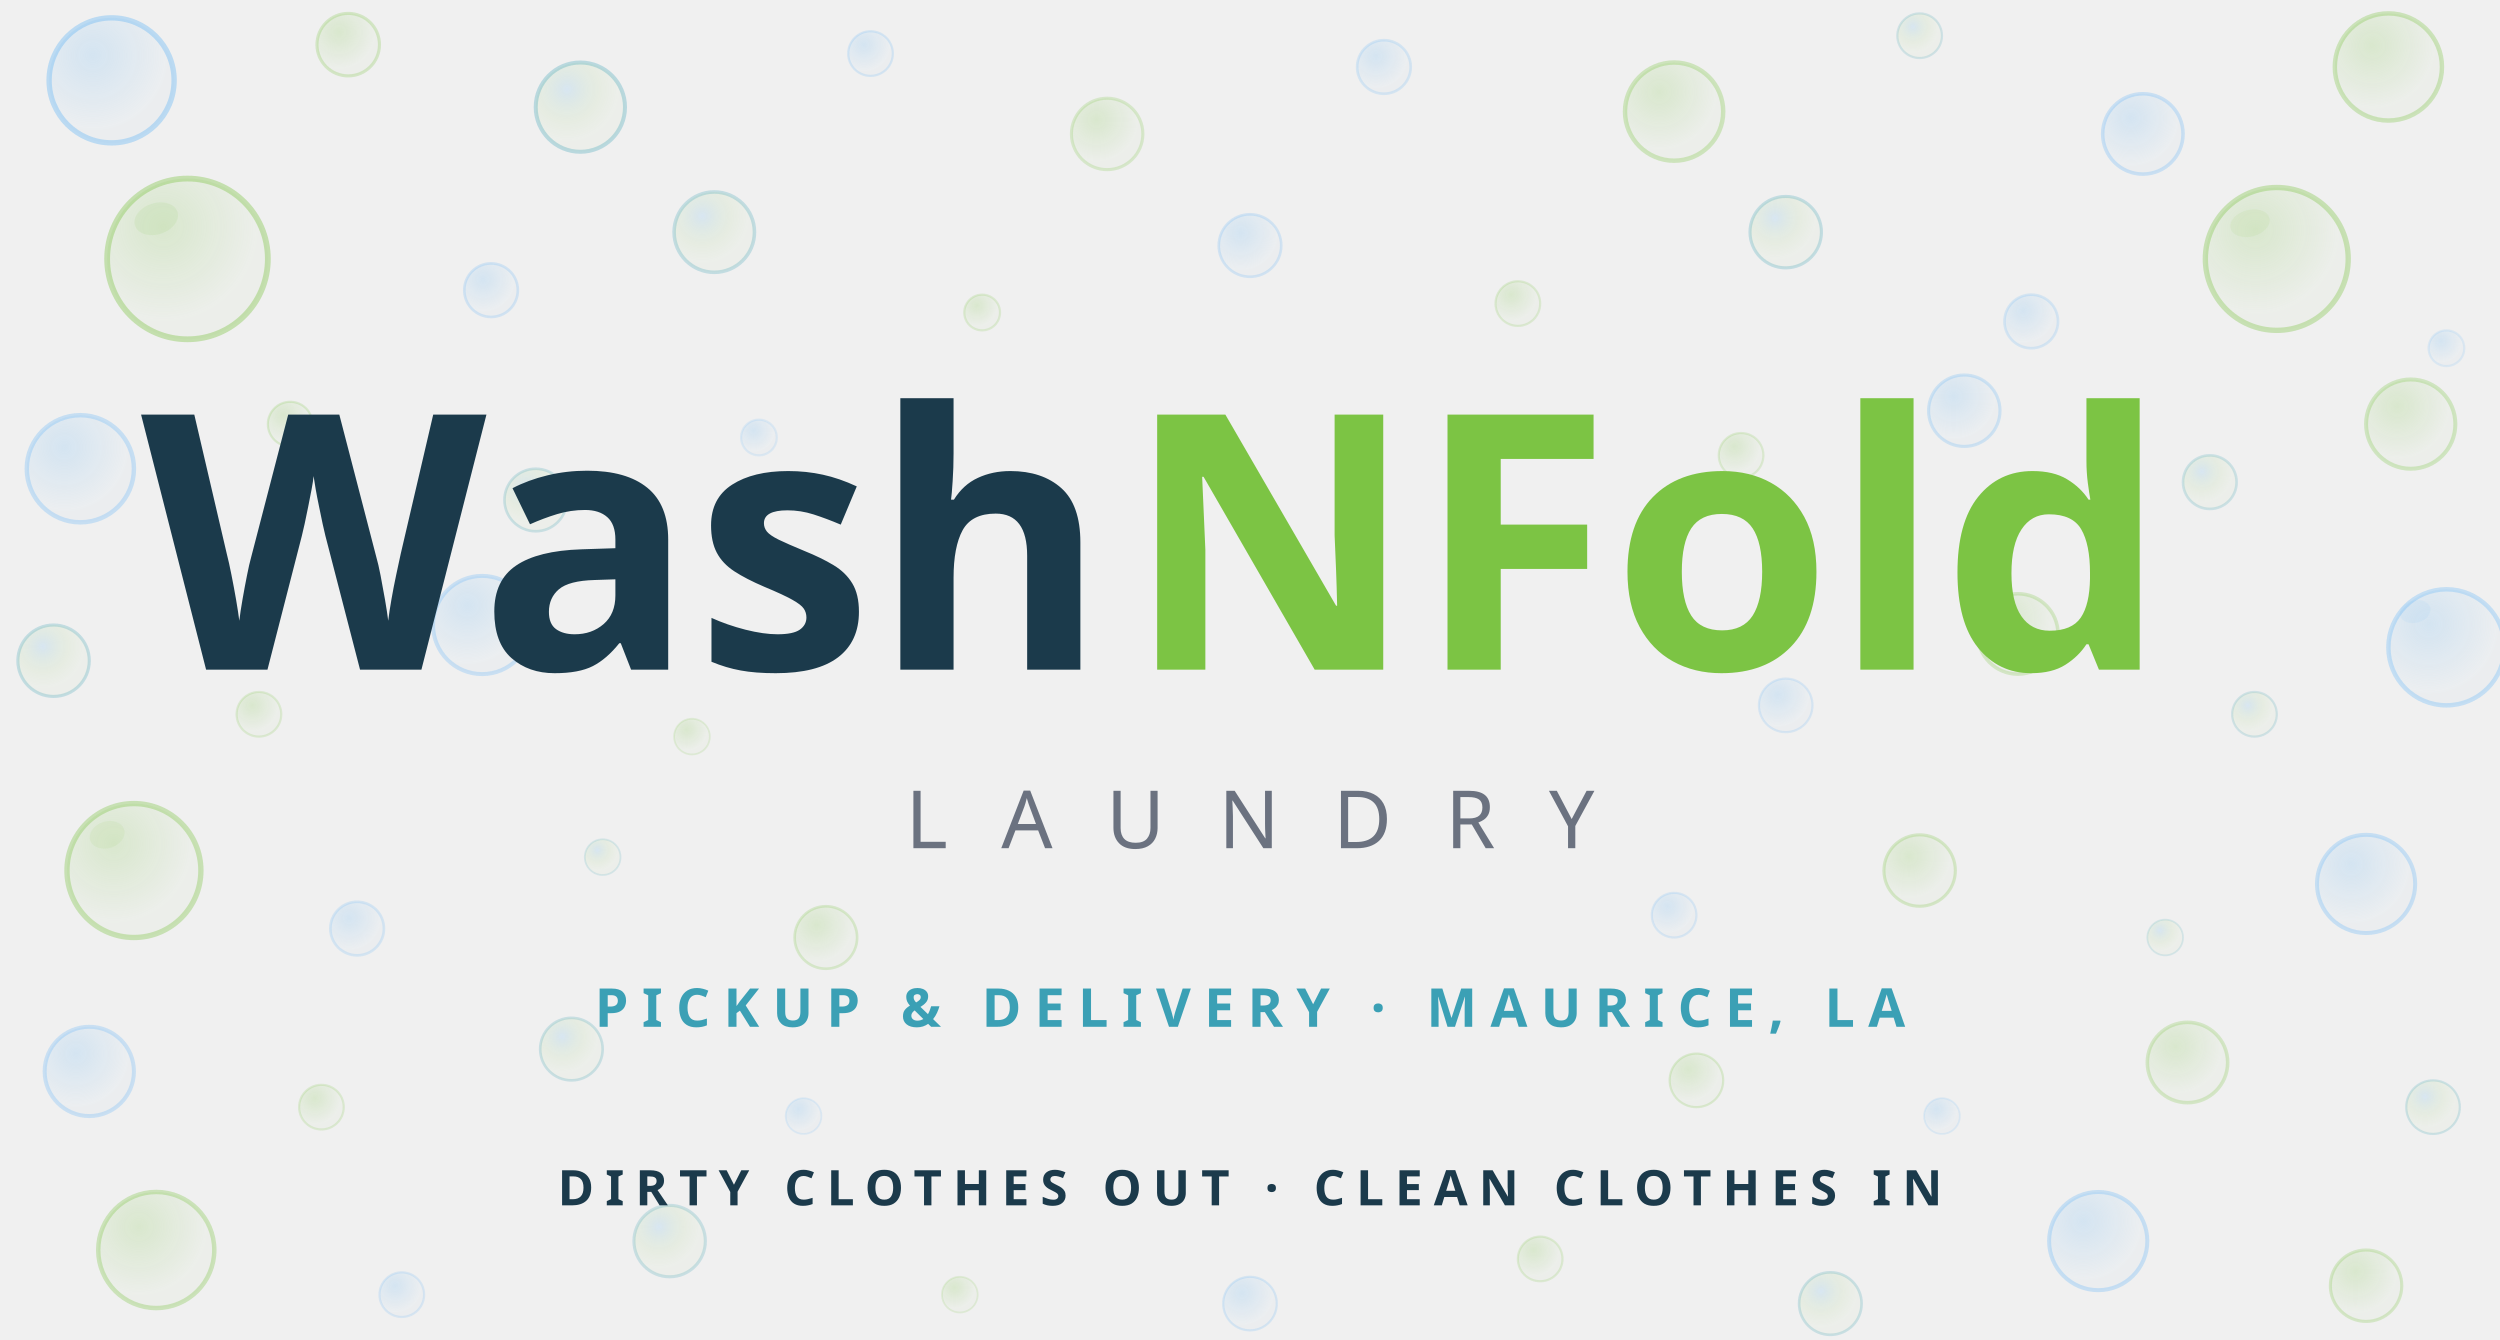
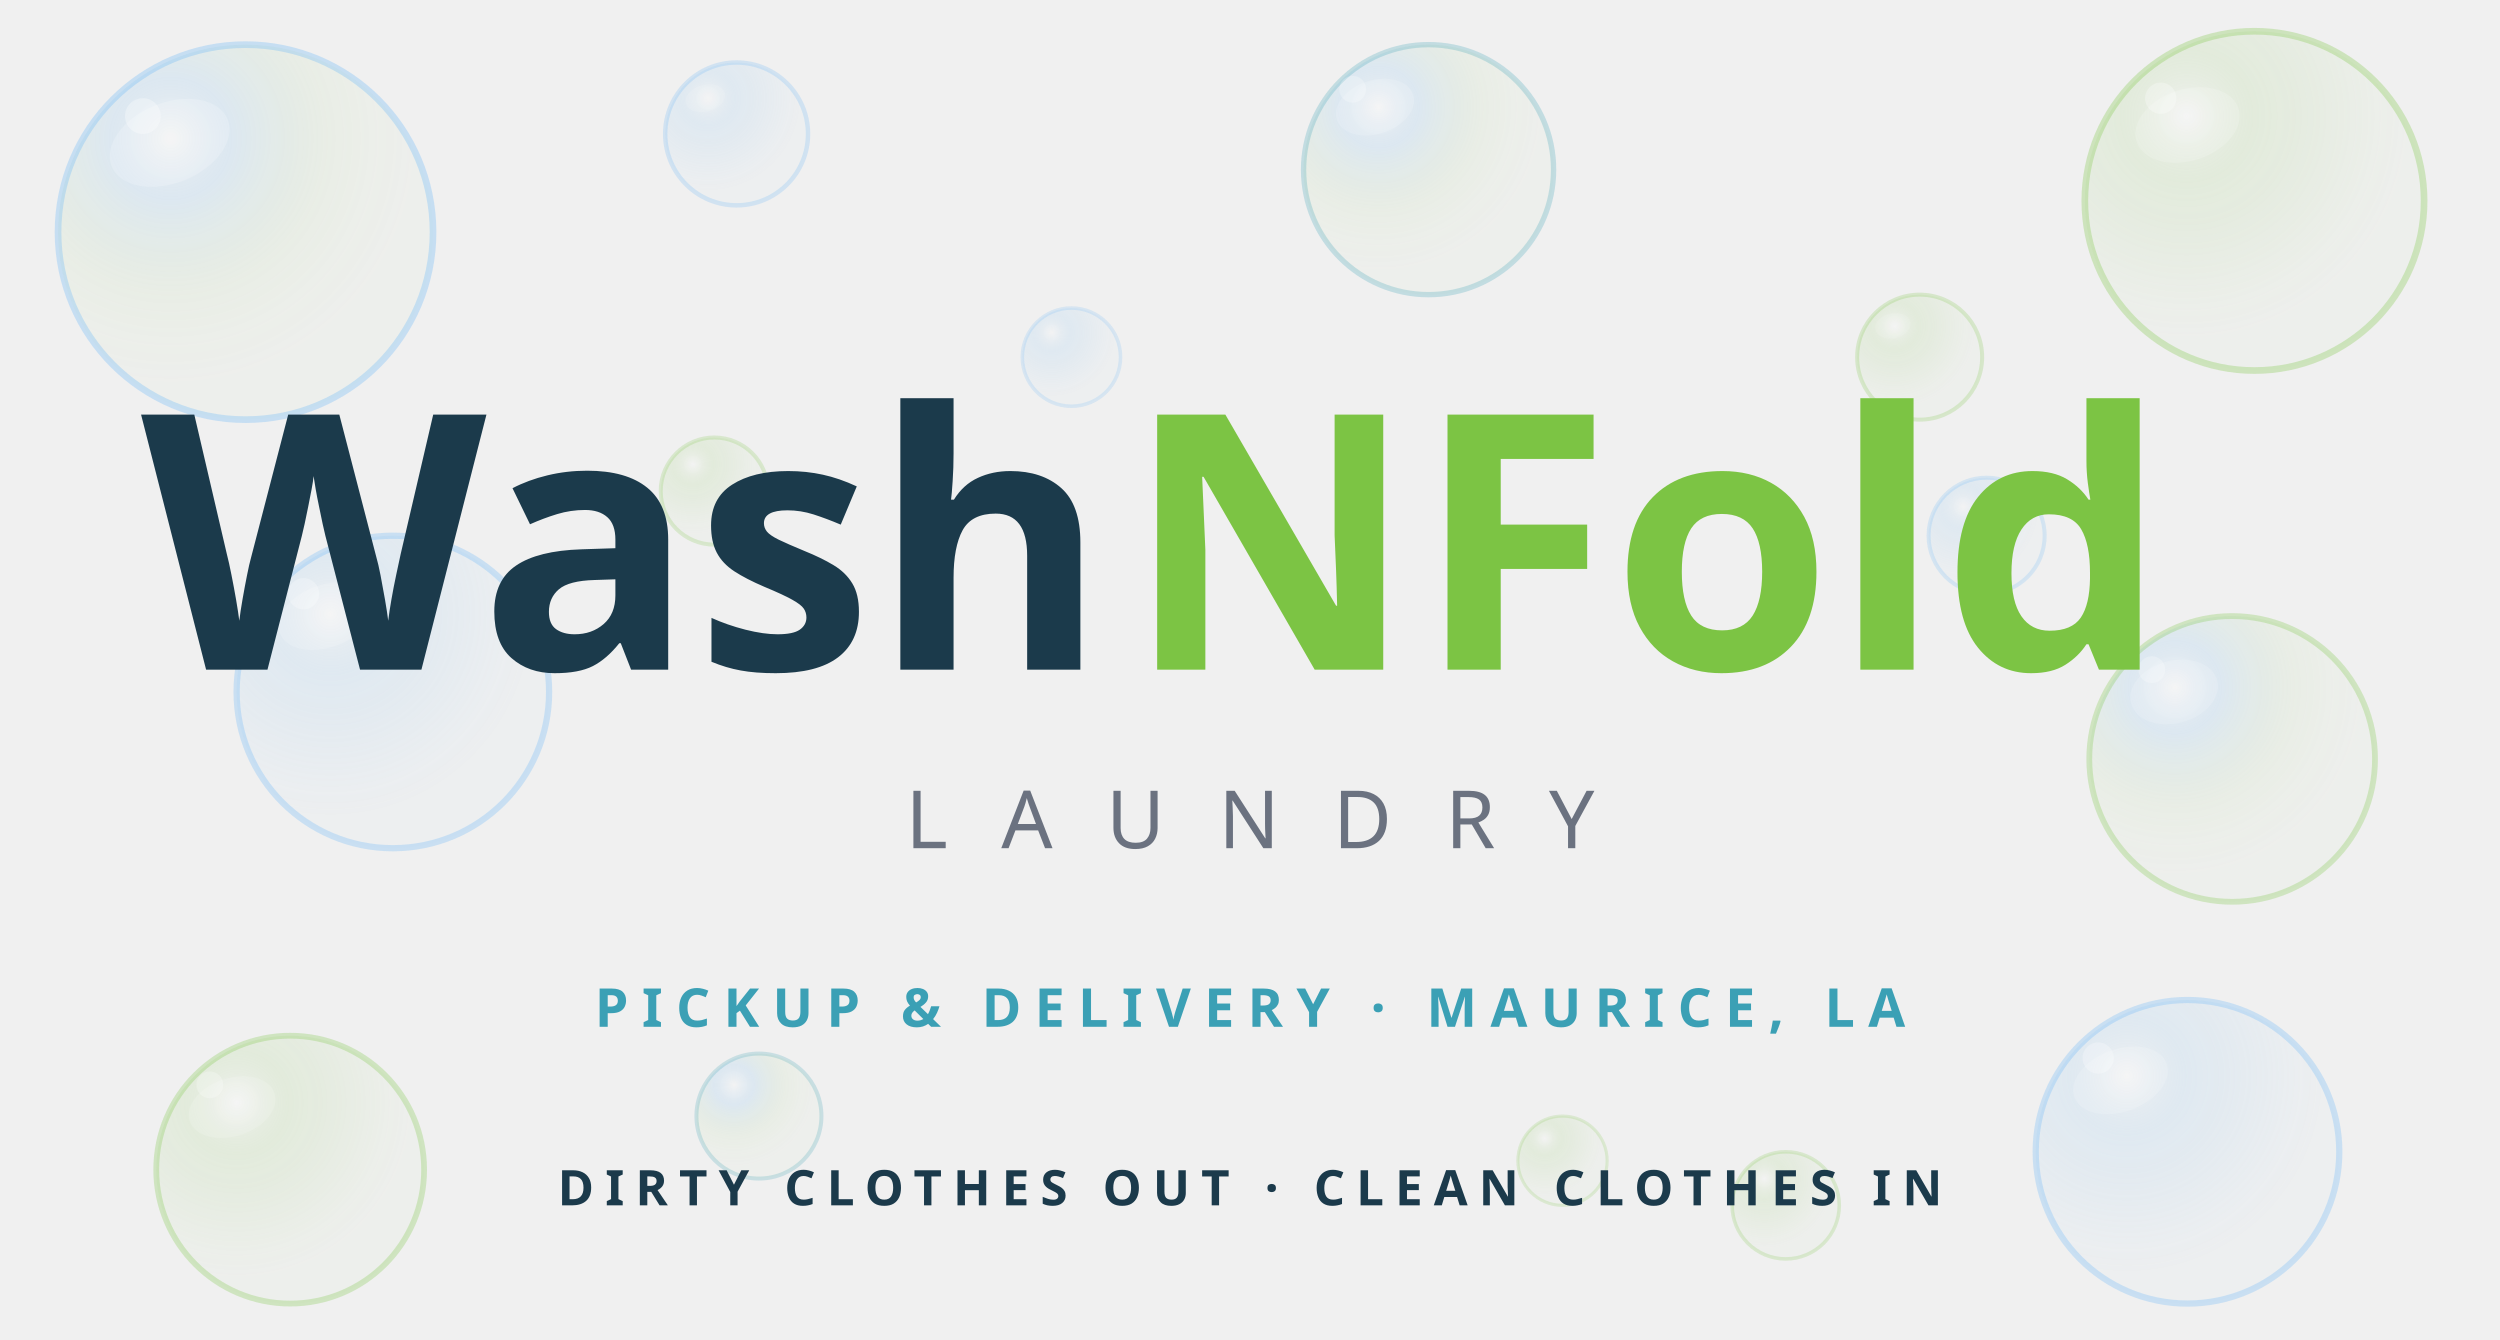
<svg xmlns="http://www.w3.org/2000/svg" viewBox="0 0 560 300" width="560" height="300">
  <defs>
-     <radialGradient id="bb" cx="35%" cy="30%" r="60%">
-       <stop offset="0%" stop-color="#64B5F6" stop-opacity="0.2" />
-       <stop offset="100%" stop-color="#64B5F6" stop-opacity="0.03" />
+     <radialGradient id="glass-a" cx="30%" cy="25%" r="65%">
+       <stop offset="0%" stop-color="#FFFFFF" stop-opacity="0.22" />
+       <stop offset="25%" stop-color="#64B5F6" stop-opacity="0.14" />
+       <stop offset="65%" stop-color="#7CC444" stop-opacity="0.06" />
+       <stop offset="100%" stop-color="#7CC444" stop-opacity="0.02" />
    </radialGradient>
-     <radialGradient id="bg" cx="35%" cy="30%" r="60%">
-       <stop offset="0%" stop-color="#7CC444" stop-opacity="0.2" />
-       <stop offset="100%" stop-color="#7CC444" stop-opacity="0.03" />
+     <radialGradient id="glass-b" cx="30%" cy="25%" r="65%">
+       <stop offset="0%" stop-color="#FFFFFF" stop-opacity="0.2" />
+       <stop offset="30%" stop-color="#64B5F6" stop-opacity="0.12" />
+       <stop offset="100%" stop-color="#64B5F6" stop-opacity="0.02" />
    </radialGradient>
-     <radialGradient id="bm" cx="35%" cy="30%" r="60%">
-       <stop offset="0%" stop-color="#64B5F6" stop-opacity="0.18" />
-       <stop offset="60%" stop-color="#7CC444" stop-opacity="0.08" />
-       <stop offset="100%" stop-color="#7CC444" stop-opacity="0.03" />
+     <radialGradient id="glass-g" cx="30%" cy="25%" r="65%">
+       <stop offset="0%" stop-color="#FFFFFF" stop-opacity="0.2" />
+       <stop offset="30%" stop-color="#7CC444" stop-opacity="0.12" />
+       <stop offset="100%" stop-color="#7CC444" stop-opacity="0.02" />
    </radialGradient>
  </defs>
-   <circle cx="25" cy="18" r="14" fill="url(#bb)" stroke="#64B5F6" stroke-width="1.2" stroke-opacity="0.38" />
-   <circle cx="78" cy="10" r="7" fill="url(#bg)" stroke="#7CC444" stroke-width="0.7" stroke-opacity="0.25" />
-   <circle cx="130" cy="24" r="10" fill="url(#bm)" stroke="#3BA0B5" stroke-width="0.9" stroke-opacity="0.3" />
-   <circle cx="195" cy="12" r="5" fill="url(#bb)" stroke="#64B5F6" stroke-width="0.5" stroke-opacity="0.2" />
-   <circle cx="248" cy="30" r="8" fill="url(#bg)" stroke="#7CC444" stroke-width="0.7" stroke-opacity="0.22" />
-   <circle cx="310" cy="15" r="6" fill="url(#bb)" stroke="#64B5F6" stroke-width="0.6" stroke-opacity="0.2" />
-   <circle cx="375" cy="25" r="11" fill="url(#bg)" stroke="#7CC444" stroke-width="1" stroke-opacity="0.3" />
-   <circle cx="430" cy="8" r="5" fill="url(#bm)" stroke="#3BA0B5" stroke-width="0.5" stroke-opacity="0.18" />
-   <circle cx="480" cy="30" r="9" fill="url(#bb)" stroke="#64B5F6" stroke-width="0.8" stroke-opacity="0.28" />
-   <circle cx="535" cy="15" r="12" fill="url(#bg)" stroke="#7CC444" stroke-width="1" stroke-opacity="0.32" />
-   <circle cx="42" cy="58" r="18" fill="url(#bg)" stroke="#7CC444" stroke-width="1.3" stroke-opacity="0.38" />
-   <ellipse cx="35" cy="49" rx="5" ry="3.5" fill="#7CC444" opacity="0.1" transform="rotate(-18,35,49)" />
-   <circle cx="110" cy="65" r="6" fill="url(#bb)" stroke="#64B5F6" stroke-width="0.6" stroke-opacity="0.22" />
-   <circle cx="160" cy="52" r="9" fill="url(#bm)" stroke="#3BA0B5" stroke-width="0.8" stroke-opacity="0.25" />
-   <circle cx="220" cy="70" r="4" fill="url(#bg)" stroke="#7CC444" stroke-width="0.5" stroke-opacity="0.18" />
-   <circle cx="280" cy="55" r="7" fill="url(#bb)" stroke="#64B5F6" stroke-width="0.6" stroke-opacity="0.22" />
-   <circle cx="340" cy="68" r="5" fill="url(#bg)" stroke="#7CC444" stroke-width="0.5" stroke-opacity="0.18" />
-   <circle cx="400" cy="52" r="8" fill="url(#bm)" stroke="#3BA0B5" stroke-width="0.7" stroke-opacity="0.25" />
-   <circle cx="455" cy="72" r="6" fill="url(#bb)" stroke="#64B5F6" stroke-width="0.6" stroke-opacity="0.2" />
-   <circle cx="510" cy="58" r="16" fill="url(#bg)" stroke="#7CC444" stroke-width="1.2" stroke-opacity="0.35" />
-   <ellipse cx="504" cy="50" rx="4.5" ry="3" fill="#7CC444" opacity="0.08" transform="rotate(-15,504,50)" />
-   <circle cx="548" cy="78" r="4" fill="url(#bb)" stroke="#64B5F6" stroke-width="0.5" stroke-opacity="0.15" />
-   <circle cx="18" cy="105" r="12" fill="url(#bb)" stroke="#64B5F6" stroke-width="1" stroke-opacity="0.3" />
-   <circle cx="65" cy="95" r="5" fill="url(#bg)" stroke="#7CC444" stroke-width="0.5" stroke-opacity="0.2" />
-   <circle cx="120" cy="112" r="7" fill="url(#bm)" stroke="#3BA0B5" stroke-width="0.6" stroke-opacity="0.22" />
-   <circle cx="170" cy="98" r="4" fill="url(#bb)" stroke="#64B5F6" stroke-width="0.5" stroke-opacity="0.15" />
-   <circle cx="390" cy="102" r="5" fill="url(#bg)" stroke="#7CC444" stroke-width="0.5" stroke-opacity="0.18" />
-   <circle cx="440" cy="92" r="8" fill="url(#bb)" stroke="#64B5F6" stroke-width="0.7" stroke-opacity="0.25" />
-   <circle cx="495" cy="108" r="6" fill="url(#bm)" stroke="#3BA0B5" stroke-width="0.6" stroke-opacity="0.2" />
-   <circle cx="540" cy="95" r="10" fill="url(#bg)" stroke="#7CC444" stroke-width="0.9" stroke-opacity="0.28" />
-   <circle cx="12" cy="148" r="8" fill="url(#bm)" stroke="#3BA0B5" stroke-width="0.7" stroke-opacity="0.25" />
-   <circle cx="58" cy="160" r="5" fill="url(#bg)" stroke="#7CC444" stroke-width="0.5" stroke-opacity="0.18" />
-   <circle cx="108" cy="140" r="11" fill="url(#bb)" stroke="#64B5F6" stroke-width="0.9" stroke-opacity="0.28" />
-   <circle cx="155" cy="165" r="4" fill="url(#bg)" stroke="#7CC444" stroke-width="0.4" stroke-opacity="0.15" />
-   <circle cx="400" cy="158" r="6" fill="url(#bb)" stroke="#64B5F6" stroke-width="0.5" stroke-opacity="0.18" />
-   <circle cx="452" cy="142" r="9" fill="url(#bg)" stroke="#7CC444" stroke-width="0.8" stroke-opacity="0.25" />
-   <circle cx="505" cy="160" r="5" fill="url(#bm)" stroke="#3BA0B5" stroke-width="0.5" stroke-opacity="0.18" />
-   <circle cx="548" cy="145" r="13" fill="url(#bb)" stroke="#64B5F6" stroke-width="1" stroke-opacity="0.32" />
-   <ellipse cx="541" cy="137" rx="3.5" ry="2.5" fill="#64B5F6" opacity="0.08" transform="rotate(-15,541,137)" />
-   <circle cx="30" cy="195" r="15" fill="url(#bg)" stroke="#7CC444" stroke-width="1.2" stroke-opacity="0.35" />
-   <ellipse cx="24" cy="187" rx="4" ry="3" fill="#7CC444" opacity="0.08" transform="rotate(-18,24,187)" />
-   <circle cx="80" cy="208" r="6" fill="url(#bb)" stroke="#64B5F6" stroke-width="0.6" stroke-opacity="0.2" />
-   <circle cx="135" cy="192" r="4" fill="url(#bm)" stroke="#3BA0B5" stroke-width="0.4" stroke-opacity="0.15" />
-   <circle cx="185" cy="210" r="7" fill="url(#bg)" stroke="#7CC444" stroke-width="0.6" stroke-opacity="0.22" />
-   <circle cx="375" cy="205" r="5" fill="url(#bb)" stroke="#64B5F6" stroke-width="0.5" stroke-opacity="0.18" />
-   <circle cx="430" cy="195" r="8" fill="url(#bg)" stroke="#7CC444" stroke-width="0.7" stroke-opacity="0.25" />
-   <circle cx="485" cy="210" r="4" fill="url(#bm)" stroke="#3BA0B5" stroke-width="0.4" stroke-opacity="0.15" />
-   <circle cx="530" cy="198" r="11" fill="url(#bb)" stroke="#64B5F6" stroke-width="0.9" stroke-opacity="0.3" />
-   <circle cx="20" cy="240" r="10" fill="url(#bb)" stroke="#64B5F6" stroke-width="0.9" stroke-opacity="0.28" />
-   <circle cx="72" cy="248" r="5" fill="url(#bg)" stroke="#7CC444" stroke-width="0.5" stroke-opacity="0.18" />
-   <circle cx="128" cy="235" r="7" fill="url(#bm)" stroke="#3BA0B5" stroke-width="0.6" stroke-opacity="0.22" />
-   <circle cx="180" cy="250" r="4" fill="url(#bb)" stroke="#64B5F6" stroke-width="0.4" stroke-opacity="0.15" />
-   <circle cx="380" cy="242" r="6" fill="url(#bg)" stroke="#7CC444" stroke-width="0.5" stroke-opacity="0.2" />
-   <circle cx="435" cy="250" r="4" fill="url(#bb)" stroke="#64B5F6" stroke-width="0.4" stroke-opacity="0.15" />
-   <circle cx="490" cy="238" r="9" fill="url(#bg)" stroke="#7CC444" stroke-width="0.8" stroke-opacity="0.25" />
-   <circle cx="545" cy="248" r="6" fill="url(#bm)" stroke="#3BA0B5" stroke-width="0.5" stroke-opacity="0.2" />
-   <circle cx="35" cy="280" r="13" fill="url(#bg)" stroke="#7CC444" stroke-width="1" stroke-opacity="0.32" />
-   <circle cx="90" cy="290" r="5" fill="url(#bb)" stroke="#64B5F6" stroke-width="0.5" stroke-opacity="0.18" />
-   <circle cx="150" cy="278" r="8" fill="url(#bm)" stroke="#3BA0B5" stroke-width="0.7" stroke-opacity="0.22" />
-   <circle cx="215" cy="290" r="4" fill="url(#bg)" stroke="#7CC444" stroke-width="0.4" stroke-opacity="0.15" />
-   <circle cx="280" cy="292" r="6" fill="url(#bb)" stroke="#64B5F6" stroke-width="0.5" stroke-opacity="0.2" />
-   <circle cx="345" cy="282" r="5" fill="url(#bg)" stroke="#7CC444" stroke-width="0.5" stroke-opacity="0.18" />
-   <circle cx="410" cy="292" r="7" fill="url(#bm)" stroke="#3BA0B5" stroke-width="0.6" stroke-opacity="0.22" />
-   <circle cx="470" cy="278" r="11" fill="url(#bb)" stroke="#64B5F6" stroke-width="0.9" stroke-opacity="0.3" />
-   <circle cx="530" cy="288" r="8" fill="url(#bg)" stroke="#7CC444" stroke-width="0.7" stroke-opacity="0.25" />
+   <circle cx="55" cy="52" r="42" fill="url(#glass-a)" stroke="#64B5F6" stroke-width="1.5" stroke-opacity="0.3" />
+   <ellipse cx="38" cy="32" rx="14" ry="9" fill="#FFFFFF" opacity="0.18" transform="rotate(-22,38,32)" />
+   <circle cx="32" cy="26" r="4" fill="#FFFFFF" opacity="0.3" />
+   <circle cx="505" cy="45" r="38" fill="url(#glass-g)" stroke="#7CC444" stroke-width="1.5" stroke-opacity="0.3" />
+   <ellipse cx="490" cy="28" rx="12" ry="8" fill="#FFFFFF" opacity="0.16" transform="rotate(-18,490,28)" />
+   <circle cx="484" cy="22" r="3.5" fill="#FFFFFF" opacity="0.28" />
+   <circle cx="88" cy="155" r="35" fill="url(#glass-b)" stroke="#64B5F6" stroke-width="1.4" stroke-opacity="0.28" />
+   <ellipse cx="73" cy="138" rx="11" ry="7" fill="#FFFFFF" opacity="0.15" transform="rotate(-20,73,138)" />
+   <circle cx="68" cy="133" r="3.5" fill="#FFFFFF" opacity="0.25" />
+   <circle cx="500" cy="170" r="32" fill="url(#glass-a)" stroke="#7CC444" stroke-width="1.3" stroke-opacity="0.28" />
+   <ellipse cx="487" cy="155" rx="10" ry="7" fill="#FFFFFF" opacity="0.14" transform="rotate(-15,487,155)" />
+   <circle cx="482" cy="150" r="3" fill="#FFFFFF" opacity="0.24" />
+   <circle cx="65" cy="262" r="30" fill="url(#glass-g)" stroke="#7CC444" stroke-width="1.3" stroke-opacity="0.28" />
+   <ellipse cx="52" cy="248" rx="10" ry="6.5" fill="#FFFFFF" opacity="0.14" transform="rotate(-18,52,248)" />
+   <circle cx="47" cy="243" r="3" fill="#FFFFFF" opacity="0.24" />
+   <circle cx="490" cy="258" r="34" fill="url(#glass-b)" stroke="#64B5F6" stroke-width="1.4" stroke-opacity="0.28" />
+   <ellipse cx="475" cy="242" rx="11" ry="7" fill="#FFFFFF" opacity="0.15" transform="rotate(-20,475,242)" />
+   <circle cx="470" cy="237" r="3.5" fill="#FFFFFF" opacity="0.26" />
+   <circle cx="320" cy="38" r="28" fill="url(#glass-a)" stroke="#3BA0B5" stroke-width="1.2" stroke-opacity="0.25" />
+   <ellipse cx="308" cy="24" rx="9" ry="6" fill="#FFFFFF" opacity="0.14" transform="rotate(-18,308,24)" />
+   <circle cx="303" cy="20" r="3" fill="#FFFFFF" opacity="0.24" />
+   <circle cx="165" cy="30" r="16" fill="url(#glass-b)" stroke="#64B5F6" stroke-width="1" stroke-opacity="0.22" />
+   <ellipse cx="158" cy="22" rx="4.5" ry="3" fill="#FFFFFF" opacity="0.1" transform="rotate(-15,158,22)" />
+   <circle cx="430" cy="80" r="14" fill="url(#glass-g)" stroke="#7CC444" stroke-width="0.9" stroke-opacity="0.22" />
+   <ellipse cx="424" cy="73" rx="4" ry="2.8" fill="#FFFFFF" opacity="0.1" transform="rotate(-12,424,73)" />
+   <circle cx="160" cy="110" r="12" fill="url(#glass-g)" stroke="#7CC444" stroke-width="0.9" stroke-opacity="0.2" />
+   <circle cx="445" cy="120" r="13" fill="url(#glass-b)" stroke="#64B5F6" stroke-width="0.9" stroke-opacity="0.2" />
+   <circle cx="170" cy="250" r="14" fill="url(#glass-a)" stroke="#3BA0B5" stroke-width="0.9" stroke-opacity="0.22" />
+   <circle cx="400" cy="270" r="12" fill="url(#glass-g)" stroke="#7CC444" stroke-width="0.8" stroke-opacity="0.2" />
+   <circle cx="240" cy="80" r="11" fill="url(#glass-b)" stroke="#64B5F6" stroke-width="0.8" stroke-opacity="0.18" />
+   <circle cx="350" cy="260" r="10" fill="url(#glass-g)" stroke="#7CC444" stroke-width="0.7" stroke-opacity="0.18" />
  <text x="248" y="150" text-anchor="end" font-family="'Nunito', sans-serif" font-weight="900" font-size="80" fill="#1B3A4B">Wash</text>
  <text x="252" y="150" text-anchor="start" font-family="'Nunito', sans-serif" font-weight="900" font-size="80" fill="#7CC444">NFold</text>
  <text x="280" y="190" text-anchor="middle" font-family="'Nunito', sans-serif" font-weight="400" font-size="18" letter-spacing="12" fill="#6B7280">LAUNDRY</text>
  <text x="280" y="230" text-anchor="middle" font-family="'Nunito', sans-serif" font-weight="700" font-size="12" letter-spacing="3" fill="#3BA0B5">PICKUP &amp; DELIVERY · MAURICE, LA</text>
  <text x="280" y="270" text-anchor="middle" font-family="'Nunito', sans-serif" font-weight="800" font-size="11" letter-spacing="2.5" fill="#1B3A4B">DIRTY CLOTHES OUT · CLEAN CLOTHES IN</text>
</svg>
